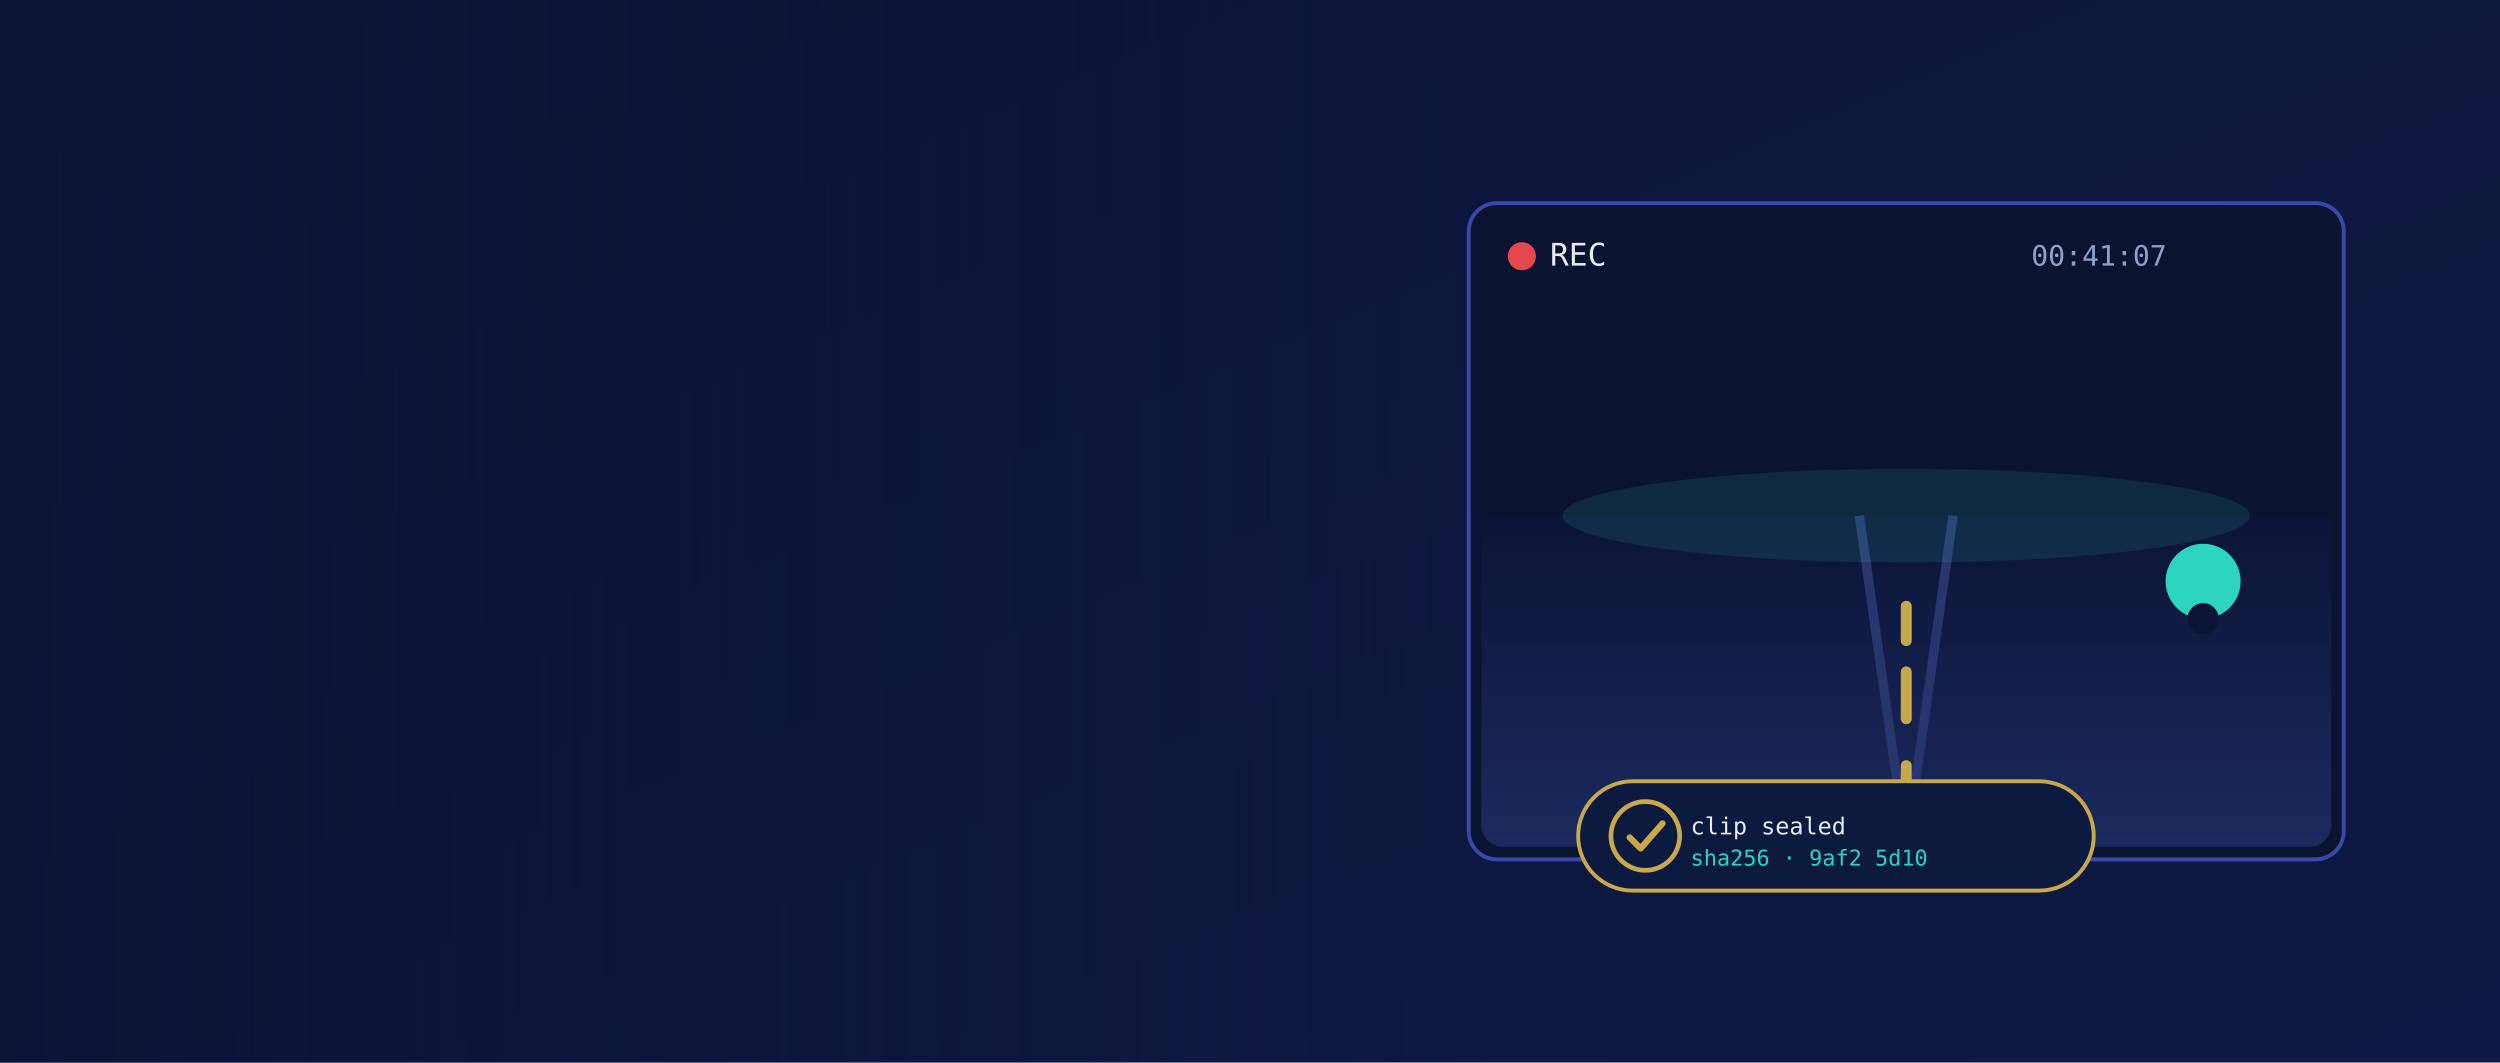
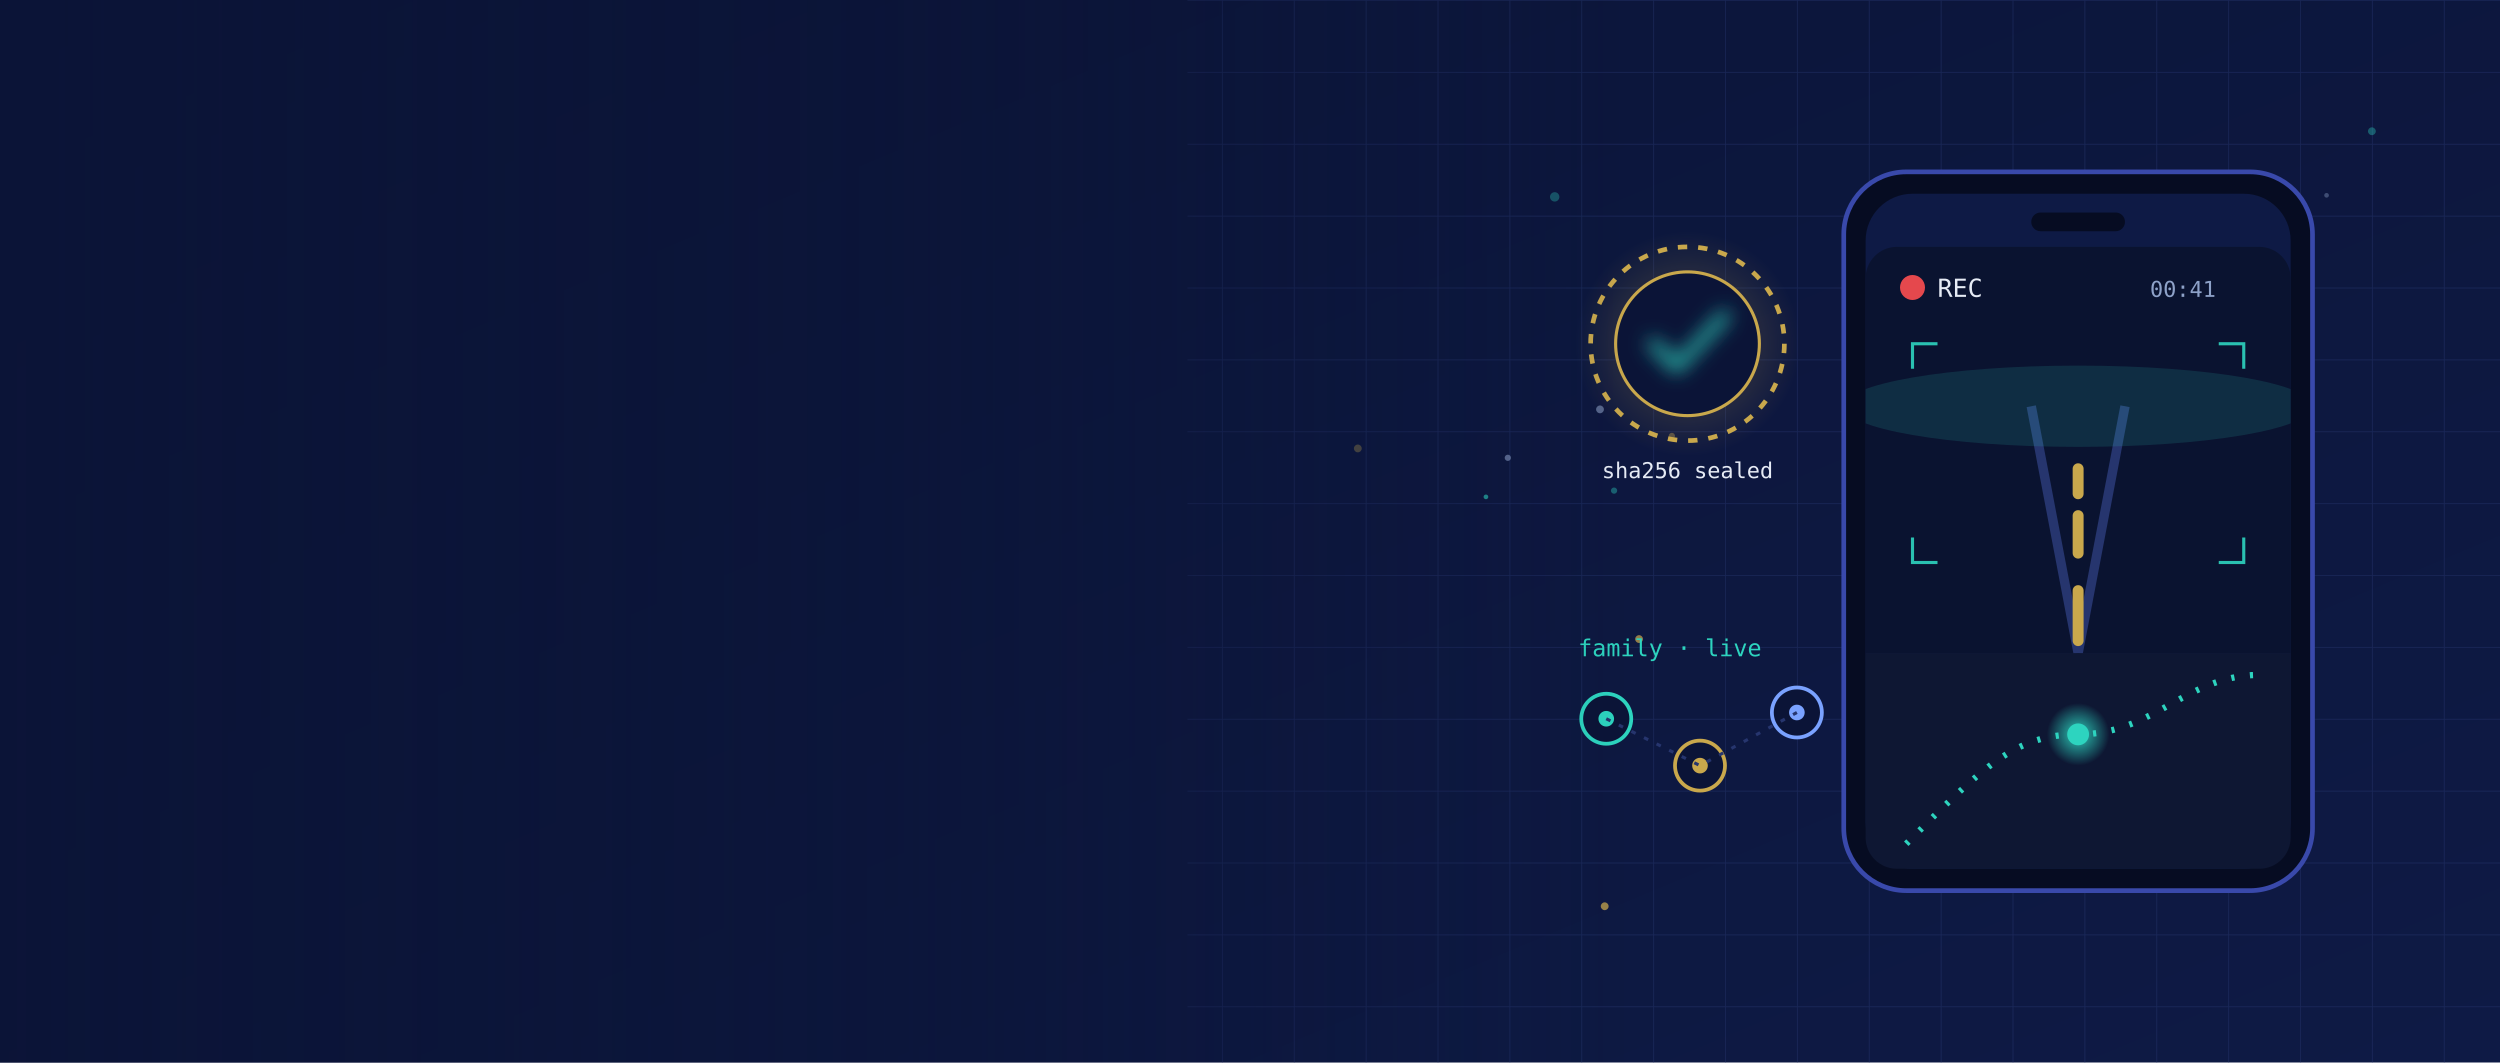
- <svg xmlns="http://www.w3.org/2000/svg" viewBox="0 0 1600 680" width="1600" height="680" role="img" aria-label="VeriDash">
+ <svg xmlns="http://www.w3.org/2000/svg" viewBox="0 0 1600 680" width="1600" height="680" role="img" aria-label="VeriDash — integrity-sealed dashcam, verifiable video evidence">
  <defs>
    <linearGradient id="bg4" x1="0" y1="0" x2="1" y2="1">
      <stop offset="0" stop-color="#0B1437" />
      <stop offset="1" stop-color="#0e1a45" />
    </linearGradient>
    <linearGradient id="scrim4" x1="0" y1="0" x2="1" y2="0">
-       <stop offset="0" stop-color="#0B1437" stop-opacity="0.96" />
-       <stop offset="0.5" stop-color="#0B1437" stop-opacity="0.5" />
+       <stop offset="0" stop-color="#0B1437" stop-opacity="0.97" />
+       <stop offset="0.55" stop-color="#0B1437" stop-opacity="0.55" />
      <stop offset="1" stop-color="#0B1437" stop-opacity="0" />
    </linearGradient>
-     <linearGradient id="road" x1="0" y1="1" x2="0" y2="0">
-       <stop offset="0" stop-color="#1b2a5e" />
-       <stop offset="1" stop-color="#0B1437" />
+     <radialGradient id="halA4" cx="0.5" cy="0.5" r="0.5">
+       <stop offset="0" stop-color="#C9A84C" stop-opacity="0.95" />
+       <stop offset="1" stop-color="#C9A84C" stop-opacity="0" />
+     </radialGradient>
+     <radialGradient id="halB4" cx="0.5" cy="0.5" r="0.5">
+       <stop offset="0" stop-color="#2DD4BF" stop-opacity="0.95" />
+       <stop offset="1" stop-color="#2DD4BF" stop-opacity="0" />
+     </radialGradient>
+     <linearGradient id="beam4" x1="0" y1="0" x2="1" y2="0">
+       <stop offset="0" stop-color="#2DD4BF" stop-opacity="0" />
+       <stop offset="1" stop-color="#2DD4BF" stop-opacity="0.9" />
    </linearGradient>
+     <filter id="glow4" x="-60%" y="-60%" width="220%" height="220%">
+       <feGaussianBlur stdDeviation="6" />
+     </filter>
+     <pattern id="grid4" width="46" height="46" patternUnits="userSpaceOnUse">
+       <path d="M46 0 H0 V46" fill="none" stroke="#26356e" stroke-width="1" opacity="0.5" />
+     </pattern>
  </defs>
  <rect width="1600" height="680" fill="url(#bg4)" />
-   <g transform="translate(940 130)">
-     <rect x="0" y="0" width="560" height="420" rx="18" fill="#0a1330" stroke="#3949AB" stroke-width="2.5" />
-     <clipPath id="clip4">
-       <rect x="8" y="8" width="544" height="404" rx="14" />
+   <rect x="760" width="840" height="680" fill="url(#grid4)" />
+   <g>
+     <circle cx="995" cy="126" r="3" fill="#2DD4BF" opacity="0.34" />
+     <circle cx="869" cy="287" r="2.5" fill="#C9A84C" opacity="0.37" />
+     <circle cx="1217" cy="219" r="2" fill="#C9A84C" opacity="0.39" />
+     <circle cx="1518" cy="84" r="2.5" fill="#2DD4BF" opacity="0.36" />
+     <circle cx="1049" cy="409" r="2.5" fill="#C9A84C" opacity="0.71" />
+     <circle cx="1070" cy="279" r="2" fill="#C9A84C" opacity="0.39" />
+     <circle cx="1027" cy="580" r="2.5" fill="#C9A84C" opacity="0.75" />
+     <circle cx="1244" cy="546" r="2" fill="#2DD4BF" opacity="0.48" />
+     <circle cx="1033" cy="314" r="2" fill="#2DD4BF" opacity="0.39" />
+     <circle cx="1410" cy="114" r="3" fill="#8ea2c9" opacity="0.80" />
+     <circle cx="1204" cy="420" r="2.5" fill="#C9A84C" opacity="0.80" />
+     <circle cx="965" cy="293" r="2" fill="#8ea2c9" opacity="0.60" />
+     <circle cx="1024" cy="262" r="2.5" fill="#8ea2c9" opacity="0.56" />
+     <circle cx="1489" cy="125" r="1.5" fill="#8ea2c9" opacity="0.38" />
+     <circle cx="1386" cy="402" r="2" fill="#C9A84C" opacity="0.43" />
+     <circle cx="951" cy="318" r="1.5" fill="#2DD4BF" opacity="0.63" />
+   </g>
+   <g transform="translate(1180 110)">
+     <rect x="0" y="0" width="300" height="460" rx="40" fill="#060c22" stroke="#3949AB" stroke-width="3" />
+     <rect x="14" y="14" width="272" height="432" rx="30" fill="#0e1a45" />
+     <rect x="120" y="26" width="60" height="12" rx="6" fill="#060c22" />
+     <clipPath id="vdscr4">
+       <rect x="14" y="48" width="272" height="398" rx="20" />
    </clipPath>
-     <g clip-path="url(#clip4)">
-       <rect x="8" y="200" width="544" height="212" fill="url(#road)" />
-       <path d="M280 412 L250 200 M280 412 L310 200" stroke="#26356e" stroke-width="6" />
+     <g clip-path="url(#vdscr4)">
+       <rect x="14" y="48" width="272" height="260" fill="#0a1330" />
+       <path d="M150 308 L120 150 M150 308 L180 150" stroke="#26356e" stroke-width="6" />
      <g stroke="#C9A84C" stroke-width="7" stroke-linecap="round">
-         <path d="M280 400 L280 360" />
-         <path d="M280 330 L280 300" />
-         <path d="M280 280 L280 258" />
+         <path d="M150 300 L150 268" />
+         <path d="M150 244 L150 220" />
+         <path d="M150 206 L150 190" />
      </g>
-       <ellipse cx="280" cy="200" rx="220" ry="30" fill="#2DD4BF" opacity="0.12" />
+       <ellipse cx="150" cy="150" rx="150" ry="26" fill="#2DD4BF" opacity="0.14" />
+       <g stroke="#2DD4BF" stroke-width="2" fill="none" opacity="0.9">
+         <path d="M60 110 h-16 v16 M240 110 h16 v16 M60 250 h-16 v-16 M240 250 h16 v-16" />
+       </g>
+       <rect x="14" y="308" width="272" height="138" fill="#0e1733" />
+       <path d="M40 430 C 90 380 110 360 150 360 C 200 360 220 320 270 322" fill="none" stroke="#2DD4BF" stroke-width="4" stroke-dasharray="2 10" />
+       <circle cx="150" cy="360" r="20" fill="url(#halB4)" />
+       <circle cx="150" cy="360" r="7" fill="#2DD4BF" />
    </g>
-     <circle cx="34" cy="34" r="9" fill="#e5484d" />
-     <text x="52" y="40" font-family="monospace" font-size="20" fill="#e6ebf5">REC</text>
-     <text x="360" y="40" font-family="monospace" font-size="18" fill="#8ea2c9">00:41:07</text>
-     <g transform="translate(470 300)">
-       <path d="M0 -34 a24 24 0 1 1 0.01 0 Z L0 8 Z" fill="#2DD4BF" />
-       <circle cx="0" cy="-34" r="10" fill="#0B1437" />
+     <circle cx="44" cy="74" r="8" fill="#e5484d" />
+     <text x="60" y="80" font-family="monospace" font-size="16" fill="#e6ebf5">REC</text>
+     <text x="196" y="80" font-family="monospace" font-size="14" fill="#8ea2c9">00:41</text>
+   </g>
+   <g transform="translate(1010 150)">
+     <circle cx="70" cy="70" r="72" fill="url(#halA4)" opacity="0.35" />
+     <circle cx="70" cy="70" r="62" fill="none" stroke="#C9A84C" stroke-width="3" stroke-dasharray="6 7" />
+     <circle cx="70" cy="70" r="46" fill="#0B1437" stroke="#C9A84C" stroke-width="2" />
+     <path d="M48 70 L63 85 L94 52" fill="none" stroke="#2DD4BF" stroke-width="6" stroke-linecap="round" stroke-linejoin="round" filter="url(#glow4)" />
+     <text x="70" y="156" text-anchor="middle" font-family="monospace" font-size="14" fill="#e6ebf5">sha256 sealed</text>
+   </g>
+   <g transform="translate(1010 420)">
+     <text x="0" y="0" font-family="monospace" font-size="15" fill="#2DD4BF">family · live</text>
+     <g>
+       <circle cx="18" cy="40" r="16" fill="#0B1437" stroke="#2DD4BF" stroke-width="2.4" />
+       <circle cx="18" cy="40" r="5" fill="#2DD4BF" />
+       <circle cx="78" cy="70" r="16" fill="#0B1437" stroke="#C9A84C" stroke-width="2.4" />
+       <circle cx="78" cy="70" r="5" fill="#C9A84C" />
+       <circle cx="140" cy="36" r="16" fill="#0B1437" stroke="#7aa2ff" stroke-width="2.4" />
+       <circle cx="140" cy="36" r="5" fill="#7aa2ff" />
+       <path d="M18 40 L78 70 L140 36" fill="none" stroke="#26356e" stroke-width="2" stroke-dasharray="3 6" />
    </g>
  </g>
-   <g transform="translate(1010 500)">
-     <rect x="0" y="0" width="330" height="70" rx="35" fill="#0d1a3f" stroke="#C9A84C" stroke-width="2.5" />
-     <g transform="translate(20 12)">
-       <circle cx="23" cy="23" r="22" fill="none" stroke="#C9A84C" stroke-width="3" />
-       <path d="M13 24 L20 31 L34 15" fill="none" stroke="#C9A84C" stroke-width="4" stroke-linecap="round" stroke-linejoin="round" />
-     </g>
-     <text x="72" y="34" font-family="monospace" font-size="15" fill="#e6ebf5">clip sealed</text>
-     <text x="72" y="54" font-family="monospace" font-size="14" fill="#2DD4BF">sha256 · 9af2 5d10</text>
-   </g>
-   <rect width="960" height="680" fill="url(#scrim4)" />
+   <rect width="1040" height="680" fill="url(#scrim4)" />
</svg>
